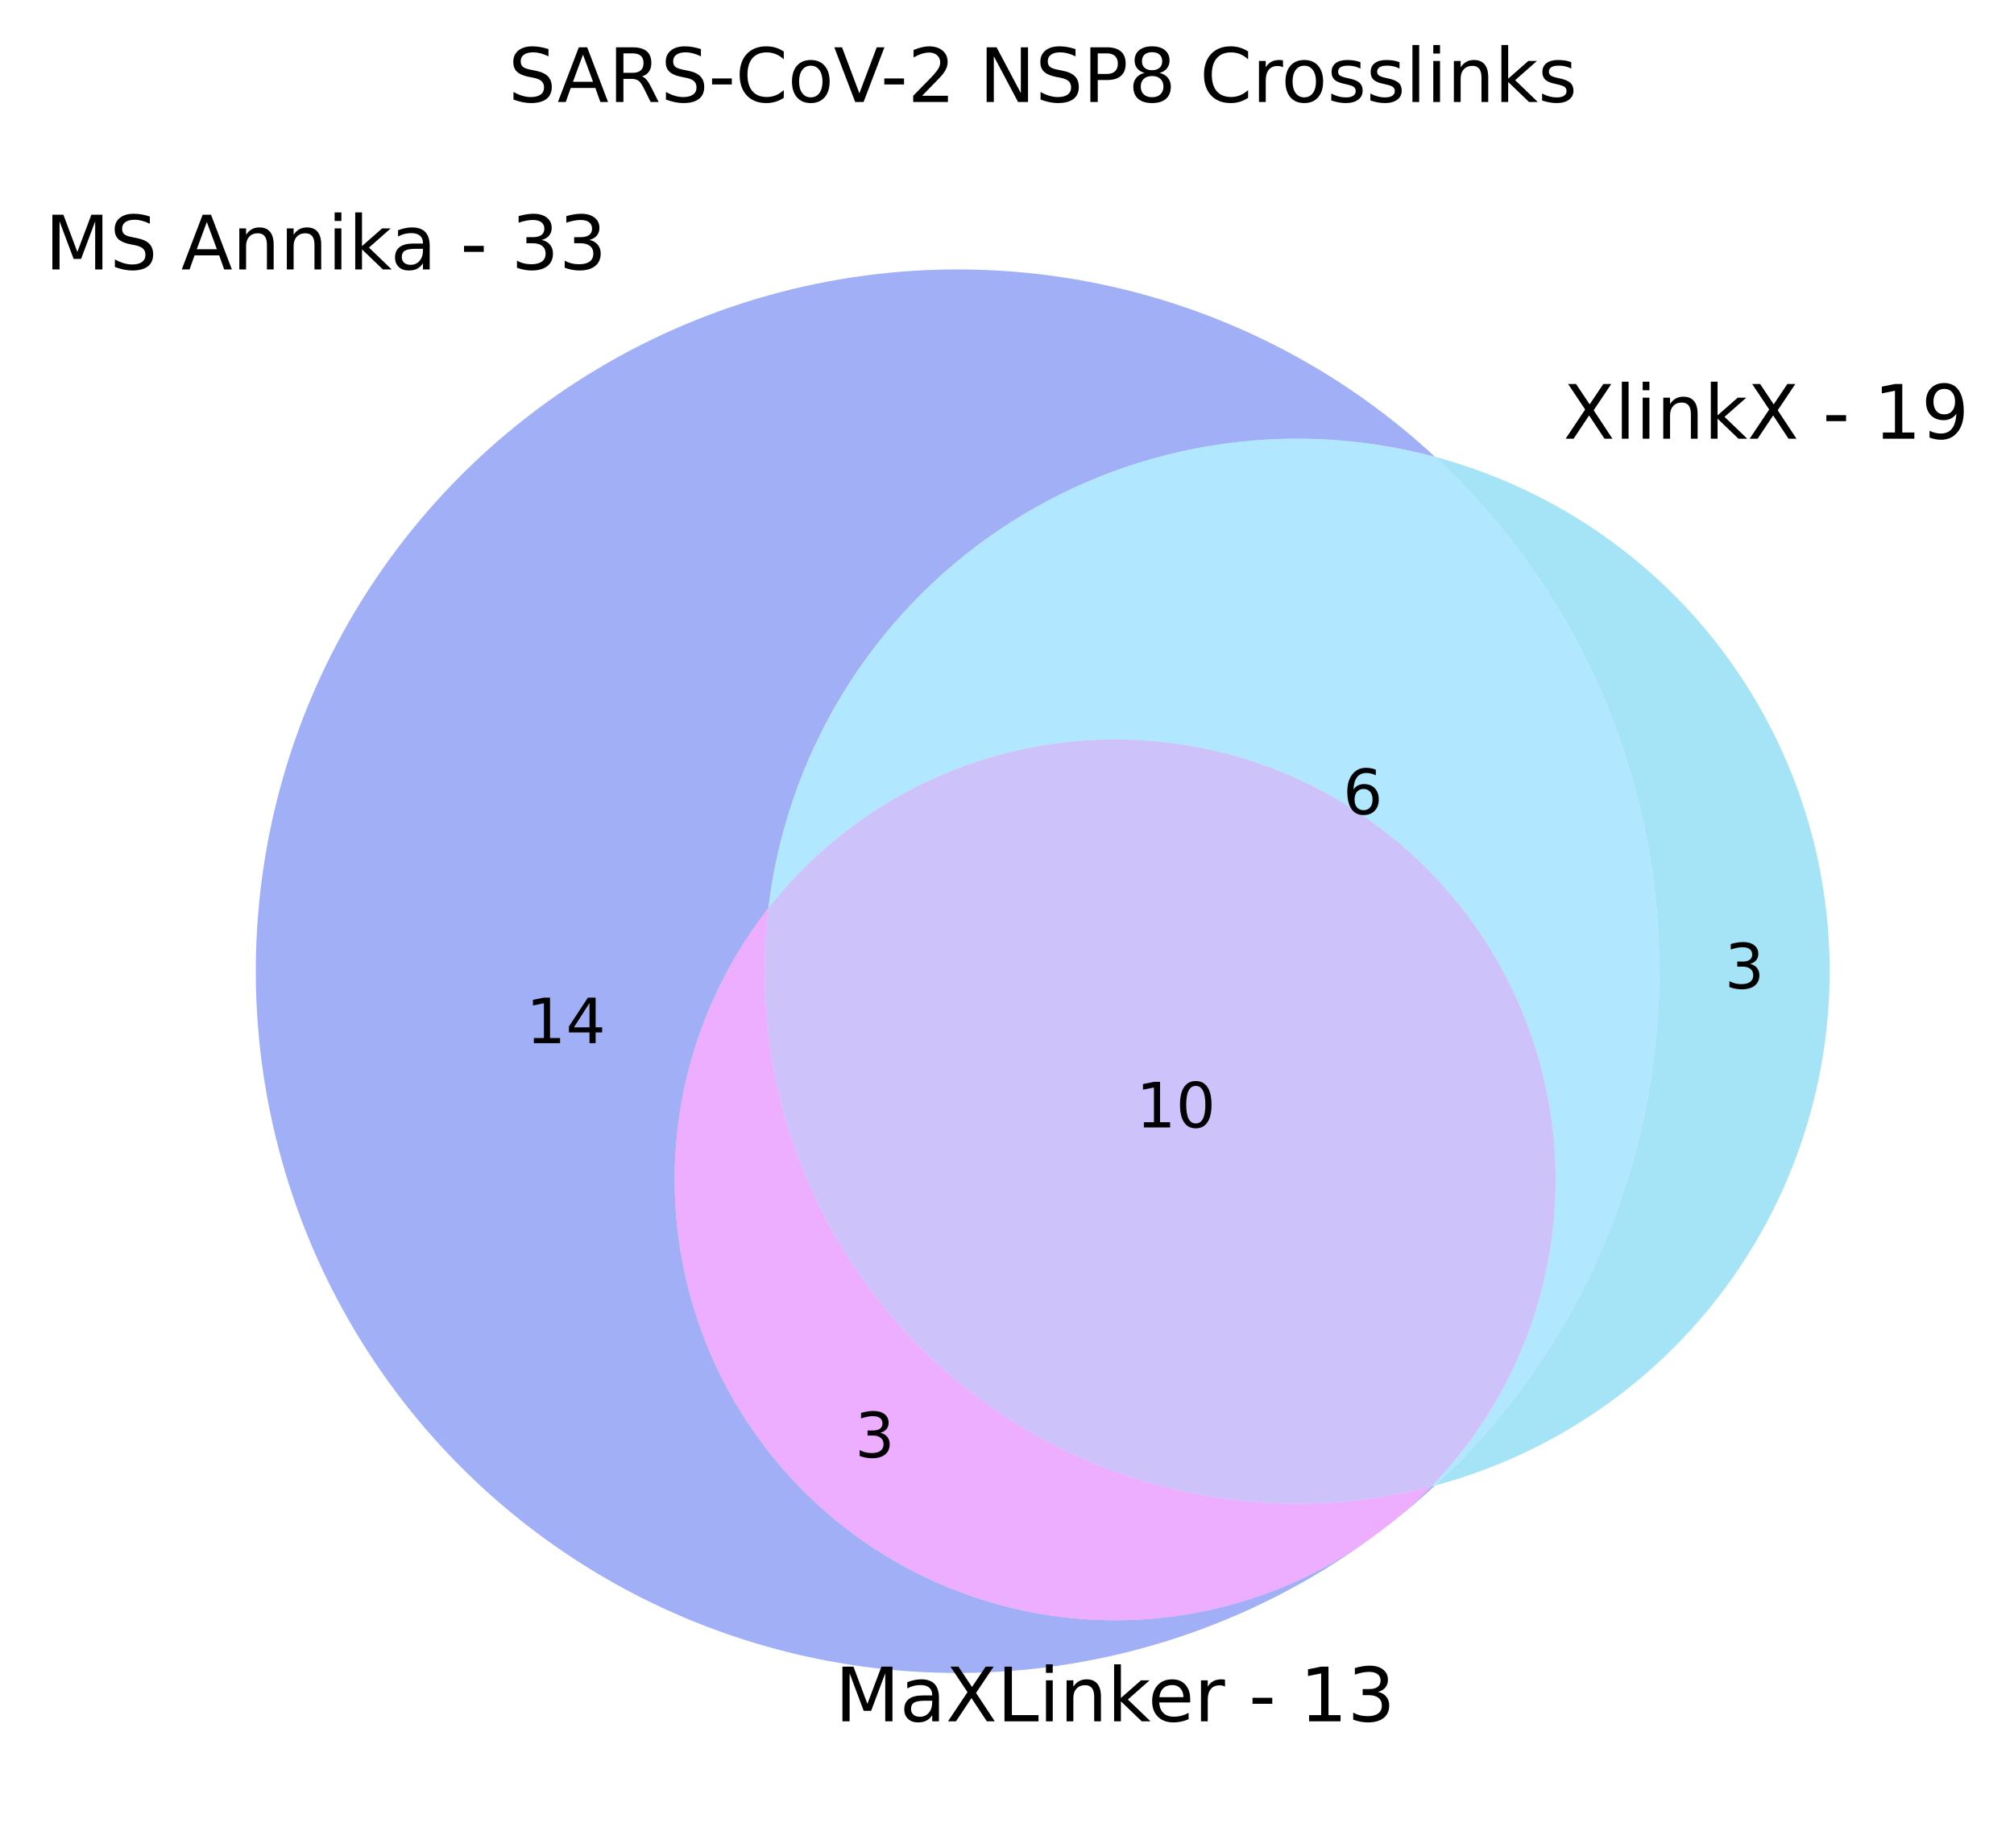
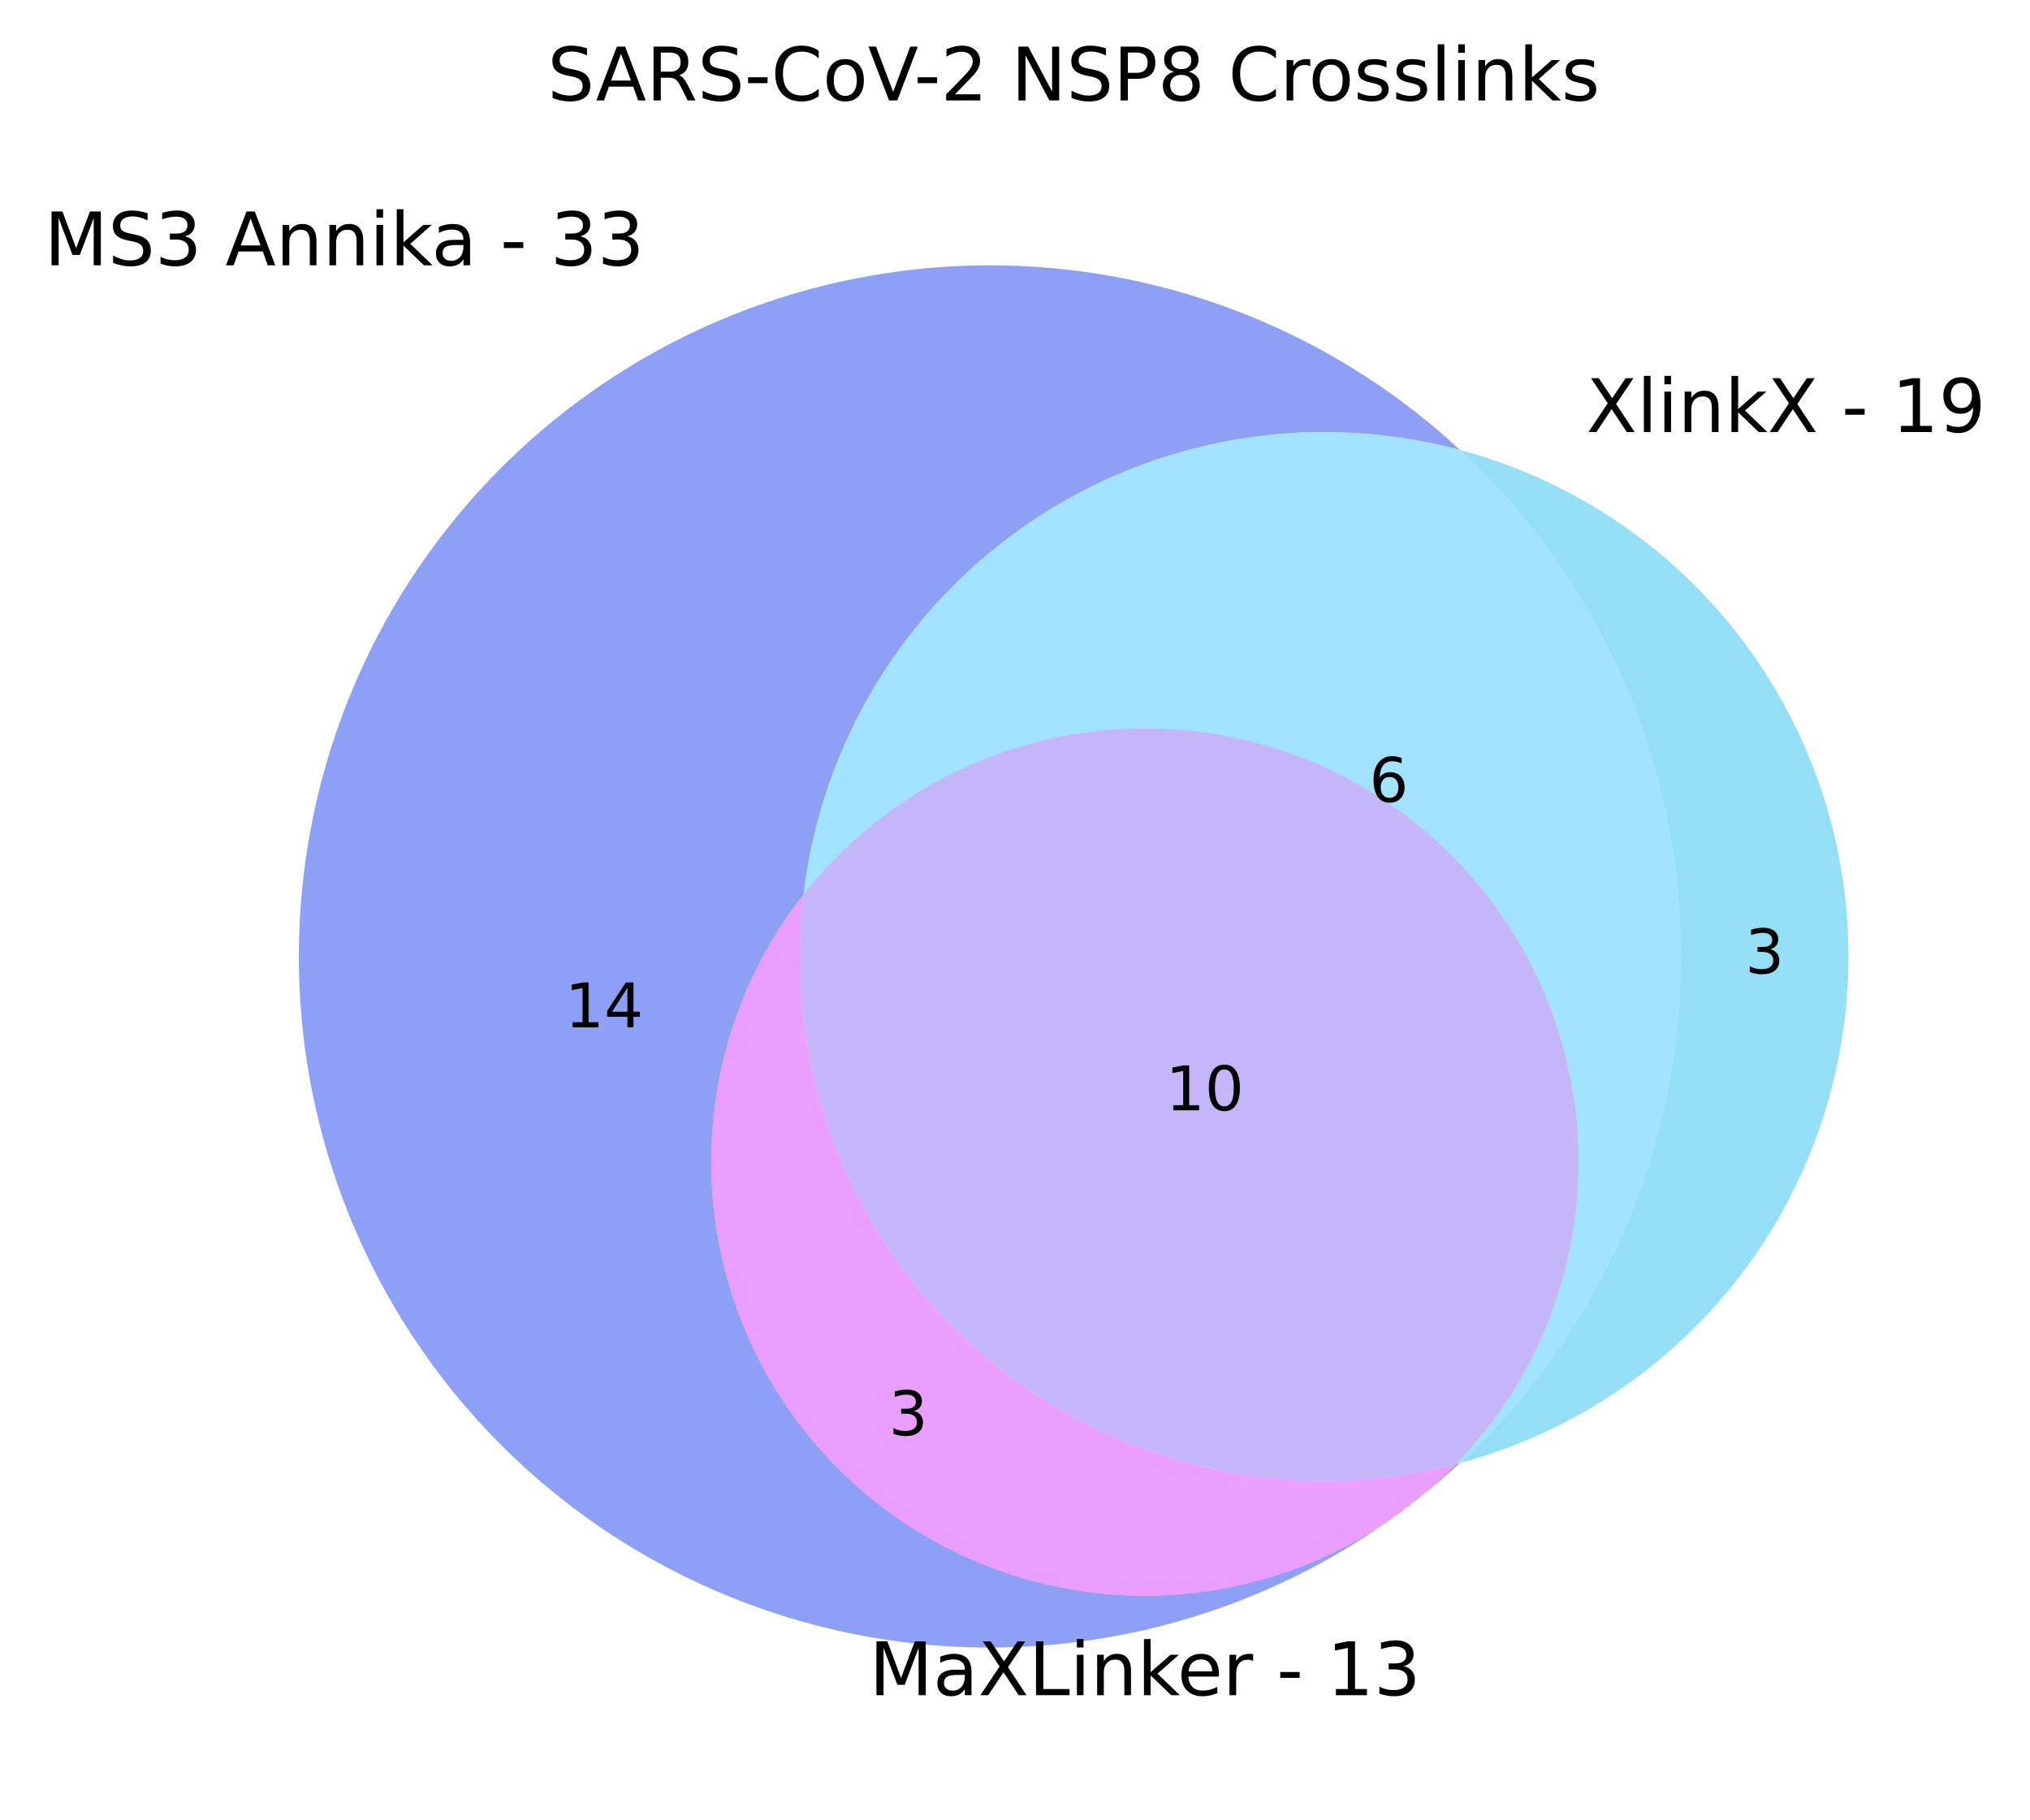
- <svg xmlns="http://www.w3.org/2000/svg" xmlns:xlink="http://www.w3.org/1999/xlink" width="322.197pt" height="295.63pt" viewBox="0 0 322.197 295.63" version="1.1">
+ <svg xmlns="http://www.w3.org/2000/svg" xmlns:xlink="http://www.w3.org/1999/xlink" width="329.832pt" height="295.63pt" viewBox="0 0 329.832 295.63" version="1.1">
  <defs>
    <style type="text/css">*{stroke-linejoin: round; stroke-linecap: butt}</style>
  </defs>
  <g id="figure_1">
    <g id="patch_1">
-       <path d="M 0 295.63  L 322.197 295.63  L 322.197 0  L 0 0  L 0 295.63  z " style="fill: none" />
+       <path d="M -0 295.63  L 329.832 295.63  L 329.832 0  L -0 0  L -0 295.63  z " style="fill: none" />
    </g>
    <g id="axes_1">
      <g id="patch_2">
-         <path d="M 229.576 237.658  C 229.476 237.685 229.376 237.711 229.277 237.738  C 229.177 237.764 229.077 237.79 228.978 237.816  C 228.045 238.777 227.085 239.712 226.099 240.619  C 225.113 241.526 224.102 242.404 223.066 243.253  C 224.186 242.363 225.289 241.451 226.374 240.518  C 227.459 239.585 228.527 238.632 229.576 237.658  M 229.576 73.09  C 214.006 58.637 194.649 48.896 173.765 45.003  C 152.88 41.111 131.314 43.225 111.583 51.098  C 91.851 58.972 74.755 72.286 62.287 89.488  C 49.82 106.689 42.488 127.08 41.146 148.282  C 39.804 169.484 44.507 190.637 54.706 209.273  C 64.904 227.909 80.186 243.273 98.767 253.571  C 117.348 263.87 138.476 268.686 159.684 267.458  C 180.893 266.23 201.323 259.007 218.591 246.632  C 204.74 256.251 187.886 260.585 171.112 258.841  C 154.339 257.098 138.737 249.39 127.16 237.128  C 115.583 224.867 108.784 208.847 108.006 192.002  C 107.228 175.156 112.523 158.579 122.921 145.302  C 124.365 133.172 128.402 121.493 134.757 111.06  C 141.111 100.626 149.636 91.681 159.752 84.832  C 169.868 77.983 181.339 73.389 193.386 71.364  C 205.433 69.338 217.776 69.927 229.576 73.09  " clip-path="url(#p173cfd32ef)" style="fill: #4361ee; opacity: 0.5" />
+         <path d="M 237.211 237.658  C 237.111 237.685 237.011 237.711 236.912 237.738  C 236.812 237.764 236.712 237.79 236.613 237.816  C 235.68 238.777 234.72 239.712 233.734 240.619  C 232.748 241.526 231.737 242.404 230.701 243.253  C 231.821 242.363 232.924 241.451 234.009 240.518  C 235.094 239.585 236.162 238.632 237.211 237.658  M 237.211 73.09  C 221.641 58.637 202.284 48.896 181.4 45.003  C 160.515 41.111 138.949 43.225 119.218 51.098  C 99.486 58.972 82.39 72.286 69.922 89.488  C 57.455 106.689 50.123 127.08 48.781 148.282  C 47.439 169.484 52.142 190.637 62.341 209.273  C 72.539 227.909 87.821 243.273 106.402 253.571  C 124.983 263.87 146.111 268.686 167.319 267.458  C 188.528 266.23 208.958 259.007 226.226 246.632  C 212.375 256.251 195.521 260.585 178.747 258.841  C 161.974 257.098 146.372 249.39 134.795 237.128  C 123.218 224.867 116.419 208.847 115.641 192.002  C 114.863 175.156 120.158 158.579 130.556 145.302  C 132 133.172 136.037 121.493 142.392 111.06  C 148.746 100.626 157.271 91.681 167.387 84.832  C 177.503 77.983 188.974 73.389 201.021 71.364  C 213.068 69.338 225.411 69.927 237.211 73.09  " clip-path="url(#p27f4c0b3e0)" style="fill: #4361ee; opacity: 0.6" />
      </g>
      <g id="patch_3">
-         <path d="M 229.576 73.09  C 240.896 83.599 249.927 96.331 256.102 110.489  C 262.277 124.647 265.465 139.928 265.465 155.374  C 265.465 170.82 262.277 186.101 256.102 200.259  C 249.927 214.417 240.896 227.15 229.576 237.658  C 247.684 232.803 263.692 222.104 275.104 207.229  C 286.515 192.355 292.704 174.122 292.704 155.374  C 292.704 136.627 286.515 118.393 275.104 103.519  C 263.692 88.645 247.684 77.945 229.576 73.09  " clip-path="url(#p173cfd32ef)" style="fill: #4cc9f0; opacity: 0.5" />
+         <path d="M 237.211 73.09  C 248.531 83.599 257.562 96.331 263.737 110.489  C 269.912 124.647 273.1 139.928 273.1 155.374  C 273.1 170.82 269.912 186.101 263.737 200.259  C 257.562 214.417 248.531 227.15 237.211 237.658  C 255.319 232.803 271.327 222.104 282.739 207.229  C 294.15 192.355 300.339 174.122 300.339 155.374  C 300.339 136.627 294.15 118.393 282.739 103.519  C 271.327 88.645 255.319 77.945 237.211 73.09  " clip-path="url(#p27f4c0b3e0)" style="fill: #4cc9f0; opacity: 0.6" />
      </g>
      <g id="patch_4">
-         <path d="M 229.576 73.09  C 217.776 69.927 205.433 69.338 193.386 71.364  C 181.339 73.389 169.868 77.983 159.752 84.832  C 149.636 91.681 141.111 100.626 134.757 111.06  C 128.402 121.493 124.365 133.172 122.921 145.302  C 128.82 137.77 136.192 131.518 144.586 126.927  C 152.98 122.337 162.221 119.503 171.746 118.6  C 181.27 117.697 190.88 118.743 199.987 121.674  C 209.094 124.605 217.51 129.361 224.719 135.65  C 231.929 141.939 237.783 149.631 241.924 158.256  C 246.064 166.88 248.405 176.259 248.804 185.818  C 249.202 195.377 247.649 204.917 244.241 213.857  C 240.833 222.796 235.639 230.949 228.978 237.816  C 229.077 237.79 229.177 237.764 229.277 237.738  C 229.376 237.711 229.476 237.685 229.576 237.658  C 240.896 227.15 249.927 214.417 256.102 200.259  C 262.277 186.101 265.465 170.82 265.465 155.374  C 265.465 139.928 262.277 124.647 256.102 110.489  C 249.927 96.331 240.896 83.599 229.576 73.09  " clip-path="url(#p173cfd32ef)" style="fill: #64d1ff; opacity: 0.5" />
+         <path d="M 237.211 73.09  C 225.411 69.927 213.068 69.338 201.021 71.364  C 188.974 73.389 177.503 77.983 167.387 84.832  C 157.271 91.681 148.746 100.626 142.392 111.06  C 136.037 121.493 132 133.172 130.556 145.302  C 136.455 137.77 143.827 131.518 152.221 126.927  C 160.615 122.337 169.856 119.503 179.381 118.6  C 188.905 117.697 198.515 118.743 207.622 121.674  C 216.729 124.605 225.145 129.361 232.354 135.65  C 239.564 141.939 245.418 149.631 249.559 158.256  C 253.699 166.88 256.04 176.259 256.439 185.818  C 256.837 195.377 255.284 204.917 251.876 213.857  C 248.468 222.796 243.274 230.949 236.613 237.816  C 236.712 237.79 236.812 237.764 236.912 237.738  C 237.011 237.711 237.111 237.685 237.211 237.658  C 248.531 227.15 257.562 214.417 263.737 200.259  C 269.912 186.101 273.1 170.82 273.1 155.374  C 273.1 139.928 269.912 124.647 263.737 110.489  C 257.562 96.331 248.531 83.599 237.211 73.09  " clip-path="url(#p27f4c0b3e0)" style="fill: #64d1ff; opacity: 0.6" />
      </g>
      <g id="patch_5">
-         <path d="M 228.978 237.816  C 215.557 241.31 201.483 241.475 187.984 238.296  C 174.485 235.116 161.965 228.688 151.514 219.572  C 141.063 210.456 132.994 198.924 128.012 185.981  C 123.029 173.039 121.282 159.073 122.921 145.302  C 112.523 158.579 107.228 175.156 108.006 192.002  C 108.784 208.847 115.583 224.867 127.16 237.128  C 138.737 249.39 154.339 257.098 171.112 258.841  C 187.886 260.585 204.74 256.251 218.591 246.632  C 219.351 246.088 220.104 245.534 220.85 244.971  C 221.595 244.407 222.334 243.835 223.066 243.253  C 224.102 242.404 225.113 241.526 226.099 240.619  C 227.085 239.712 228.045 238.777 228.978 237.816  " clip-path="url(#p173cfd32ef)" style="fill: #dc5eff; opacity: 0.5" />
+         <path d="M 236.613 237.816  C 223.192 241.31 209.118 241.475 195.619 238.296  C 182.12 235.116 169.6 228.688 159.149 219.572  C 148.698 210.456 140.629 198.924 135.647 185.981  C 130.664 173.039 128.917 159.073 130.556 145.302  C 120.158 158.579 114.863 175.156 115.641 192.002  C 116.419 208.847 123.218 224.867 134.795 237.128  C 146.372 249.39 161.974 257.098 178.747 258.841  C 195.521 260.585 212.375 256.251 226.226 246.632  C 226.986 246.088 227.739 245.534 228.485 244.971  C 229.23 244.407 229.969 243.835 230.701 243.253  C 231.737 242.404 232.748 241.526 233.734 240.619  C 234.72 239.712 235.68 238.777 236.613 237.816  " clip-path="url(#p27f4c0b3e0)" style="fill: #dc5eff; opacity: 0.6" />
      </g>
      <g id="patch_6">
-         <path d="M 122.921 145.302  C 121.282 159.073 123.029 173.039 128.012 185.981  C 132.994 198.924 141.063 210.456 151.514 219.572  C 161.965 228.688 174.485 235.116 187.984 238.296  C 201.483 241.475 215.557 241.31 228.978 237.816  C 235.639 230.949 240.833 222.796 244.241 213.857  C 247.649 204.917 249.202 195.377 248.804 185.818  C 248.405 176.259 246.064 166.88 241.924 158.256  C 237.783 149.631 231.929 141.939 224.719 135.65  C 217.51 129.361 209.094 124.605 199.987 121.674  C 190.88 118.743 181.27 117.697 171.746 118.6  C 162.221 119.503 152.98 122.337 144.586 126.927  C 136.192 131.518 128.82 137.77 122.921 145.302  " clip-path="url(#p173cfd32ef)" style="fill: #9c86f4; opacity: 0.5" />
+         <path d="M 130.556 145.302  C 128.917 159.073 130.664 173.039 135.647 185.981  C 140.629 198.924 148.698 210.456 159.149 219.572  C 169.6 228.688 182.12 235.116 195.619 238.296  C 209.118 241.475 223.192 241.31 236.613 237.816  C 243.274 230.949 248.468 222.796 251.876 213.857  C 255.284 204.917 256.837 195.377 256.439 185.818  C 256.04 176.259 253.699 166.88 249.559 158.256  C 245.418 149.631 239.564 141.939 232.354 135.65  C 225.145 129.361 216.729 124.605 207.622 121.674  C 198.515 118.743 188.905 117.697 179.381 118.6  C 169.856 119.503 160.615 122.337 152.221 126.927  C 143.827 131.518 136.455 137.77 130.556 145.302  " clip-path="url(#p27f4c0b3e0)" style="fill: #9c86f4; opacity: 0.6" />
      </g>
      <g id="text_1">
-         <g transform="translate(84.16437 166.8936) scale(0.1 -0.1)">
+         <g transform="translate(91.79937 166.8936) scale(0.1 -0.1)">
          <defs>
            <path id="DejaVuSans-31" d="M 794 531  L 1825 531  L 1825 4091  L 703 3866  L 703 4441  L 1819 4666  L 2450 4666  L 2450 531  L 3481 531  L 3481 0  L 794 0  L 794 531  z " transform="scale(0.015625)" />
            <path id="DejaVuSans-34" d="M 2419 4116  L 825 1625  L 2419 1625  L 2419 4116  z M 2253 4666  L 3047 4666  L 3047 1625  L 3713 1625  L 3713 1100  L 3047 1100  L 3047 0  L 2419 0  L 2419 1100  L 313 1100  L 313 1709  L 2253 4666  z " transform="scale(0.015625)" />
          </defs>
          <use xlink:href="#DejaVuSans-31" />
          <use xlink:href="#DejaVuSans-34" x="63.623" />
        </g>
      </g>
      <g id="text_2">
-         <g transform="translate(275.9031 158.1335) scale(0.1 -0.1)">
+         <g transform="translate(283.5381 158.1335) scale(0.1 -0.1)">
          <defs>
            <path id="DejaVuSans-33" d="M 2597 2516  Q 3050 2419 3304 2112  Q 3559 1806 3559 1356  Q 3559 666 3084 287  Q 2609 -91 1734 -91  Q 1441 -91 1130 -33  Q 819 25 488 141  L 488 750  Q 750 597 1062 519  Q 1375 441 1716 441  Q 2309 441 2620 675  Q 2931 909 2931 1356  Q 2931 1769 2642 2001  Q 2353 2234 1838 2234  L 1294 2234  L 1294 2753  L 1863 2753  Q 2328 2753 2575 2939  Q 2822 3125 2822 3475  Q 2822 3834 2567 4026  Q 2313 4219 1838 4219  Q 1578 4219 1281 4162  Q 984 4106 628 3988  L 628 4550  Q 988 4650 1302 4700  Q 1616 4750 1894 4750  Q 2613 4750 3031 4423  Q 3450 4097 3450 3541  Q 3450 3153 3228 2886  Q 3006 2619 2597 2516  z " transform="scale(0.015625)" />
          </defs>
          <use xlink:href="#DejaVuSans-33" />
        </g>
      </g>
      <g id="text_3">
-         <g transform="translate(214.8396 130.2562) scale(0.1 -0.1)">
+         <g transform="translate(222.4746 130.2562) scale(0.1 -0.1)">
          <defs>
            <path id="DejaVuSans-36" d="M 2113 2584  Q 1688 2584 1439 2293  Q 1191 2003 1191 1497  Q 1191 994 1439 701  Q 1688 409 2113 409  Q 2538 409 2786 701  Q 3034 994 3034 1497  Q 3034 2003 2786 2293  Q 2538 2584 2113 2584  z M 3366 4563  L 3366 3988  Q 3128 4100 2886 4159  Q 2644 4219 2406 4219  Q 1781 4219 1451 3797  Q 1122 3375 1075 2522  Q 1259 2794 1537 2939  Q 1816 3084 2150 3084  Q 2853 3084 3261 2657  Q 3669 2231 3669 1497  Q 3669 778 3244 343  Q 2819 -91 2113 -91  Q 1303 -91 875 529  Q 447 1150 447 2328  Q 447 3434 972 4092  Q 1497 4750 2381 4750  Q 2619 4750 2861 4703  Q 3103 4656 3366 4563  z " transform="scale(0.015625)" />
          </defs>
          <use xlink:href="#DejaVuSans-36" />
        </g>
      </g>
      <g id="text_4">
-         <g transform="translate(136.7675 233.1526) scale(0.1 -0.1)">
+         <g transform="translate(144.4025 233.1526) scale(0.1 -0.1)">
          <use xlink:href="#DejaVuSans-33" />
        </g>
      </g>
      <g id="text_5">
-         <g transform="translate(181.7541 180.3702) scale(0.1 -0.1)">
+         <g transform="translate(189.3891 180.3702) scale(0.1 -0.1)">
          <defs>
            <path id="DejaVuSans-30" d="M 2034 4250  Q 1547 4250 1301 3770  Q 1056 3291 1056 2328  Q 1056 1369 1301 889  Q 1547 409 2034 409  Q 2525 409 2770 889  Q 3016 1369 3016 2328  Q 3016 3291 2770 3770  Q 2525 4250 2034 4250  z M 2034 4750  Q 2819 4750 3233 4129  Q 3647 3509 3647 2328  Q 3647 1150 3233 529  Q 2819 -91 2034 -91  Q 1250 -91 836 529  Q 422 1150 422 2328  Q 422 3509 836 4129  Q 1250 4750 2034 4750  z " transform="scale(0.015625)" />
          </defs>
          <use xlink:href="#DejaVuSans-31" />
          <use xlink:href="#DejaVuSans-30" x="63.623" />
        </g>
      </g>
      <g id="text_6">
        <g transform="translate(7.2 43.10259) scale(0.12 -0.12)">
          <defs>
            <path id="DejaVuSans-4d" d="M 628 4666  L 1569 4666  L 2759 1491  L 3956 4666  L 4897 4666  L 4897 0  L 4281 0  L 4281 4097  L 3078 897  L 2444 897  L 1241 4097  L 1241 0  L 628 0  L 628 4666  z " transform="scale(0.015625)" />
            <path id="DejaVuSans-53" d="M 3425 4513  L 3425 3897  Q 3066 4069 2747 4153  Q 2428 4238 2131 4238  Q 1616 4238 1336 4038  Q 1056 3838 1056 3469  Q 1056 3159 1242 3001  Q 1428 2844 1947 2747  L 2328 2669  Q 3034 2534 3370 2195  Q 3706 1856 3706 1288  Q 3706 609 3251 259  Q 2797 -91 1919 -91  Q 1588 -91 1214 -16  Q 841 59 441 206  L 441 856  Q 825 641 1194 531  Q 1563 422 1919 422  Q 2459 422 2753 634  Q 3047 847 3047 1241  Q 3047 1584 2836 1778  Q 2625 1972 2144 2069  L 1759 2144  Q 1053 2284 737 2584  Q 422 2884 422 3419  Q 422 4038 858 4394  Q 1294 4750 2059 4750  Q 2388 4750 2728 4690  Q 3069 4631 3425 4513  z " transform="scale(0.015625)" />
            <path id="DejaVuSans-20" transform="scale(0.015625)" />
            <path id="DejaVuSans-41" d="M 2188 4044  L 1331 1722  L 3047 1722  L 2188 4044  z M 1831 4666  L 2547 4666  L 4325 0  L 3669 0  L 3244 1197  L 1141 1197  L 716 0  L 50 0  L 1831 4666  z " transform="scale(0.015625)" />
            <path id="DejaVuSans-6e" d="M 3513 2113  L 3513 0  L 2938 0  L 2938 2094  Q 2938 2591 2744 2837  Q 2550 3084 2163 3084  Q 1697 3084 1428 2787  Q 1159 2491 1159 1978  L 1159 0  L 581 0  L 581 3500  L 1159 3500  L 1159 2956  Q 1366 3272 1645 3428  Q 1925 3584 2291 3584  Q 2894 3584 3203 3211  Q 3513 2838 3513 2113  z " transform="scale(0.015625)" />
            <path id="DejaVuSans-69" d="M 603 3500  L 1178 3500  L 1178 0  L 603 0  L 603 3500  z M 603 4863  L 1178 4863  L 1178 4134  L 603 4134  L 603 4863  z " transform="scale(0.015625)" />
            <path id="DejaVuSans-6b" d="M 581 4863  L 1159 4863  L 1159 1991  L 2875 3500  L 3609 3500  L 1753 1863  L 3688 0  L 2938 0  L 1159 1709  L 1159 0  L 581 0  L 581 4863  z " transform="scale(0.015625)" />
            <path id="DejaVuSans-61" d="M 2194 1759  Q 1497 1759 1228 1600  Q 959 1441 959 1056  Q 959 750 1161 570  Q 1363 391 1709 391  Q 2188 391 2477 730  Q 2766 1069 2766 1631  L 2766 1759  L 2194 1759  z M 3341 1997  L 3341 0  L 2766 0  L 2766 531  Q 2569 213 2275 61  Q 1981 -91 1556 -91  Q 1019 -91 701 211  Q 384 513 384 1019  Q 384 1609 779 1909  Q 1175 2209 1959 2209  L 2766 2209  L 2766 2266  Q 2766 2663 2505 2880  Q 2244 3097 1772 3097  Q 1472 3097 1187 3025  Q 903 2953 641 2809  L 641 3341  Q 956 3463 1253 3523  Q 1550 3584 1831 3584  Q 2591 3584 2966 3190  Q 3341 2797 3341 1997  z " transform="scale(0.015625)" />
            <path id="DejaVuSans-2d" d="M 313 2009  L 1997 2009  L 1997 1497  L 313 1497  L 313 2009  z " transform="scale(0.015625)" />
          </defs>
          <use xlink:href="#DejaVuSans-4d" />
          <use xlink:href="#DejaVuSans-53" x="86.279" />
-           <use xlink:href="#DejaVuSans-20" x="149.756" />
-           <use xlink:href="#DejaVuSans-41" x="181.543" />
-           <use xlink:href="#DejaVuSans-6e" x="249.951" />
-           <use xlink:href="#DejaVuSans-6e" x="313.33" />
-           <use xlink:href="#DejaVuSans-69" x="376.709" />
-           <use xlink:href="#DejaVuSans-6b" x="404.492" />
-           <use xlink:href="#DejaVuSans-61" x="460.652" />
-           <use xlink:href="#DejaVuSans-20" x="521.932" />
-           <use xlink:href="#DejaVuSans-2d" x="553.719" />
-           <use xlink:href="#DejaVuSans-20" x="589.803" />
-           <use xlink:href="#DejaVuSans-33" x="621.59" />
+           <use xlink:href="#DejaVuSans-33" x="149.756" />
+           <use xlink:href="#DejaVuSans-20" x="213.379" />
+           <use xlink:href="#DejaVuSans-41" x="245.166" />
+           <use xlink:href="#DejaVuSans-6e" x="313.574" />
+           <use xlink:href="#DejaVuSans-6e" x="376.953" />
+           <use xlink:href="#DejaVuSans-69" x="440.332" />
+           <use xlink:href="#DejaVuSans-6b" x="468.115" />
+           <use xlink:href="#DejaVuSans-61" x="524.275" />
+           <use xlink:href="#DejaVuSans-20" x="585.555" />
+           <use xlink:href="#DejaVuSans-2d" x="617.342" />
+           <use xlink:href="#DejaVuSans-20" x="653.426" />
          <use xlink:href="#DejaVuSans-33" x="685.213" />
+           <use xlink:href="#DejaVuSans-33" x="748.836" />
        </g>
      </g>
      <g id="text_7">
-         <g transform="translate(250.1089 70.18395) scale(0.12 -0.12)">
+         <g transform="translate(257.7439 70.18395) scale(0.12 -0.12)">
          <defs>
            <path id="DejaVuSans-58" d="M 403 4666  L 1081 4666  L 2241 2931  L 3406 4666  L 4084 4666  L 2584 2425  L 4184 0  L 3506 0  L 2194 1984  L 872 0  L 191 0  L 1856 2491  L 403 4666  z " transform="scale(0.015625)" />
            <path id="DejaVuSans-6c" d="M 603 4863  L 1178 4863  L 1178 0  L 603 0  L 603 4863  z " transform="scale(0.015625)" />
            <path id="DejaVuSans-39" d="M 703 97  L 703 672  Q 941 559 1184 500  Q 1428 441 1663 441  Q 2288 441 2617 861  Q 2947 1281 2994 2138  Q 2813 1869 2534 1725  Q 2256 1581 1919 1581  Q 1219 1581 811 2004  Q 403 2428 403 3163  Q 403 3881 828 4315  Q 1253 4750 1959 4750  Q 2769 4750 3195 4129  Q 3622 3509 3622 2328  Q 3622 1225 3098 567  Q 2575 -91 1691 -91  Q 1453 -91 1209 -44  Q 966 3 703 97  z M 1959 2075  Q 2384 2075 2632 2365  Q 2881 2656 2881 3163  Q 2881 3666 2632 3958  Q 2384 4250 1959 4250  Q 1534 4250 1286 3958  Q 1038 3666 1038 3163  Q 1038 2656 1286 2365  Q 1534 2075 1959 2075  z " transform="scale(0.015625)" />
          </defs>
          <use xlink:href="#DejaVuSans-58" />
          <use xlink:href="#DejaVuSans-6c" x="68.506" />
          <use xlink:href="#DejaVuSans-69" x="96.289" />
          <use xlink:href="#DejaVuSans-6e" x="124.072" />
          <use xlink:href="#DejaVuSans-6b" x="187.451" />
          <use xlink:href="#DejaVuSans-58" x="245.361" />
          <use xlink:href="#DejaVuSans-20" x="313.867" />
          <use xlink:href="#DejaVuSans-2d" x="345.654" />
          <use xlink:href="#DejaVuSans-20" x="381.738" />
          <use xlink:href="#DejaVuSans-31" x="413.525" />
          <use xlink:href="#DejaVuSans-39" x="477.148" />
        </g>
      </g>
      <g id="text_8">
-         <g transform="translate(133.5929 275.3839) scale(0.12 -0.12)">
+         <g transform="translate(141.2279 275.3839) scale(0.12 -0.12)">
          <defs>
            <path id="DejaVuSans-4c" d="M 628 4666  L 1259 4666  L 1259 531  L 3531 531  L 3531 0  L 628 0  L 628 4666  z " transform="scale(0.015625)" />
            <path id="DejaVuSans-65" d="M 3597 1894  L 3597 1613  L 953 1613  Q 991 1019 1311 708  Q 1631 397 2203 397  Q 2534 397 2845 478  Q 3156 559 3463 722  L 3463 178  Q 3153 47 2828 -22  Q 2503 -91 2169 -91  Q 1331 -91 842 396  Q 353 884 353 1716  Q 353 2575 817 3079  Q 1281 3584 2069 3584  Q 2775 3584 3186 3129  Q 3597 2675 3597 1894  z M 3022 2063  Q 3016 2534 2758 2815  Q 2500 3097 2075 3097  Q 1594 3097 1305 2825  Q 1016 2553 972 2059  L 3022 2063  z " transform="scale(0.015625)" />
            <path id="DejaVuSans-72" d="M 2631 2963  Q 2534 3019 2420 3045  Q 2306 3072 2169 3072  Q 1681 3072 1420 2755  Q 1159 2438 1159 1844  L 1159 0  L 581 0  L 581 3500  L 1159 3500  L 1159 2956  Q 1341 3275 1631 3429  Q 1922 3584 2338 3584  Q 2397 3584 2469 3576  Q 2541 3569 2628 3553  L 2631 2963  z " transform="scale(0.015625)" />
          </defs>
          <use xlink:href="#DejaVuSans-4d" />
          <use xlink:href="#DejaVuSans-61" x="86.279" />
          <use xlink:href="#DejaVuSans-58" x="147.559" />
          <use xlink:href="#DejaVuSans-4c" x="216.064" />
          <use xlink:href="#DejaVuSans-69" x="271.777" />
          <use xlink:href="#DejaVuSans-6e" x="299.561" />
          <use xlink:href="#DejaVuSans-6b" x="362.939" />
          <use xlink:href="#DejaVuSans-65" x="417.225" />
          <use xlink:href="#DejaVuSans-72" x="478.748" />
          <use xlink:href="#DejaVuSans-20" x="519.861" />
          <use xlink:href="#DejaVuSans-2d" x="551.648" />
          <use xlink:href="#DejaVuSans-20" x="587.732" />
          <use xlink:href="#DejaVuSans-31" x="619.52" />
          <use xlink:href="#DejaVuSans-33" x="683.143" />
        </g>
      </g>
      <g id="text_9">
-         <g transform="translate(81.32224 16.31812) scale(0.12 -0.12)">
+         <g transform="translate(88.95724 16.31812) scale(0.12 -0.12)">
          <defs>
            <path id="DejaVuSans-52" d="M 2841 2188  Q 3044 2119 3236 1894  Q 3428 1669 3622 1275  L 4263 0  L 3584 0  L 2988 1197  Q 2756 1666 2539 1819  Q 2322 1972 1947 1972  L 1259 1972  L 1259 0  L 628 0  L 628 4666  L 2053 4666  Q 2853 4666 3247 4331  Q 3641 3997 3641 3322  Q 3641 2881 3436 2590  Q 3231 2300 2841 2188  z M 1259 4147  L 1259 2491  L 2053 2491  Q 2509 2491 2742 2702  Q 2975 2913 2975 3322  Q 2975 3731 2742 3939  Q 2509 4147 2053 4147  L 1259 4147  z " transform="scale(0.015625)" />
            <path id="DejaVuSans-43" d="M 4122 4306  L 4122 3641  Q 3803 3938 3442 4084  Q 3081 4231 2675 4231  Q 1875 4231 1450 3742  Q 1025 3253 1025 2328  Q 1025 1406 1450 917  Q 1875 428 2675 428  Q 3081 428 3442 575  Q 3803 722 4122 1019  L 4122 359  Q 3791 134 3420 21  Q 3050 -91 2638 -91  Q 1578 -91 968 557  Q 359 1206 359 2328  Q 359 3453 968 4101  Q 1578 4750 2638 4750  Q 3056 4750 3426 4639  Q 3797 4528 4122 4306  z " transform="scale(0.015625)" />
            <path id="DejaVuSans-6f" d="M 1959 3097  Q 1497 3097 1228 2736  Q 959 2375 959 1747  Q 959 1119 1226 758  Q 1494 397 1959 397  Q 2419 397 2687 759  Q 2956 1122 2956 1747  Q 2956 2369 2687 2733  Q 2419 3097 1959 3097  z M 1959 3584  Q 2709 3584 3137 3096  Q 3566 2609 3566 1747  Q 3566 888 3137 398  Q 2709 -91 1959 -91  Q 1206 -91 779 398  Q 353 888 353 1747  Q 353 2609 779 3096  Q 1206 3584 1959 3584  z " transform="scale(0.015625)" />
            <path id="DejaVuSans-56" d="M 1831 0  L 50 4666  L 709 4666  L 2188 738  L 3669 4666  L 4325 4666  L 2547 0  L 1831 0  z " transform="scale(0.015625)" />
            <path id="DejaVuSans-32" d="M 1228 531  L 3431 531  L 3431 0  L 469 0  L 469 531  Q 828 903 1448 1529  Q 2069 2156 2228 2338  Q 2531 2678 2651 2914  Q 2772 3150 2772 3378  Q 2772 3750 2511 3984  Q 2250 4219 1831 4219  Q 1534 4219 1204 4116  Q 875 4013 500 3803  L 500 4441  Q 881 4594 1212 4672  Q 1544 4750 1819 4750  Q 2544 4750 2975 4387  Q 3406 4025 3406 3419  Q 3406 3131 3298 2873  Q 3191 2616 2906 2266  Q 2828 2175 2409 1742  Q 1991 1309 1228 531  z " transform="scale(0.015625)" />
            <path id="DejaVuSans-4e" d="M 628 4666  L 1478 4666  L 3547 763  L 3547 4666  L 4159 4666  L 4159 0  L 3309 0  L 1241 3903  L 1241 0  L 628 0  L 628 4666  z " transform="scale(0.015625)" />
            <path id="DejaVuSans-50" d="M 1259 4147  L 1259 2394  L 2053 2394  Q 2494 2394 2734 2622  Q 2975 2850 2975 3272  Q 2975 3691 2734 3919  Q 2494 4147 2053 4147  L 1259 4147  z M 628 4666  L 2053 4666  Q 2838 4666 3239 4311  Q 3641 3956 3641 3272  Q 3641 2581 3239 2228  Q 2838 1875 2053 1875  L 1259 1875  L 1259 0  L 628 0  L 628 4666  z " transform="scale(0.015625)" />
            <path id="DejaVuSans-38" d="M 2034 2216  Q 1584 2216 1326 1975  Q 1069 1734 1069 1313  Q 1069 891 1326 650  Q 1584 409 2034 409  Q 2484 409 2743 651  Q 3003 894 3003 1313  Q 3003 1734 2745 1975  Q 2488 2216 2034 2216  z M 1403 2484  Q 997 2584 770 2862  Q 544 3141 544 3541  Q 544 4100 942 4425  Q 1341 4750 2034 4750  Q 2731 4750 3128 4425  Q 3525 4100 3525 3541  Q 3525 3141 3298 2862  Q 3072 2584 2669 2484  Q 3125 2378 3379 2068  Q 3634 1759 3634 1313  Q 3634 634 3220 271  Q 2806 -91 2034 -91  Q 1263 -91 848 271  Q 434 634 434 1313  Q 434 1759 690 2068  Q 947 2378 1403 2484  z M 1172 3481  Q 1172 3119 1398 2916  Q 1625 2713 2034 2713  Q 2441 2713 2670 2916  Q 2900 3119 2900 3481  Q 2900 3844 2670 4047  Q 2441 4250 2034 4250  Q 1625 4250 1398 4047  Q 1172 3844 1172 3481  z " transform="scale(0.015625)" />
            <path id="DejaVuSans-73" d="M 2834 3397  L 2834 2853  Q 2591 2978 2328 3040  Q 2066 3103 1784 3103  Q 1356 3103 1142 2972  Q 928 2841 928 2578  Q 928 2378 1081 2264  Q 1234 2150 1697 2047  L 1894 2003  Q 2506 1872 2764 1633  Q 3022 1394 3022 966  Q 3022 478 2636 193  Q 2250 -91 1575 -91  Q 1294 -91 989 -36  Q 684 19 347 128  L 347 722  Q 666 556 975 473  Q 1284 391 1588 391  Q 1994 391 2212 530  Q 2431 669 2431 922  Q 2431 1156 2273 1281  Q 2116 1406 1581 1522  L 1381 1569  Q 847 1681 609 1914  Q 372 2147 372 2553  Q 372 3047 722 3315  Q 1072 3584 1716 3584  Q 2034 3584 2315 3537  Q 2597 3491 2834 3397  z " transform="scale(0.015625)" />
          </defs>
          <use xlink:href="#DejaVuSans-53" />
          <use xlink:href="#DejaVuSans-41" x="65.352" />
          <use xlink:href="#DejaVuSans-52" x="133.76" />
          <use xlink:href="#DejaVuSans-53" x="203.242" />
          <use xlink:href="#DejaVuSans-2d" x="266.719" />
          <use xlink:href="#DejaVuSans-43" x="302.803" />
          <use xlink:href="#DejaVuSans-6f" x="372.627" />
          <use xlink:href="#DejaVuSans-56" x="433.809" />
          <use xlink:href="#DejaVuSans-2d" x="496.342" />
          <use xlink:href="#DejaVuSans-32" x="532.426" />
          <use xlink:href="#DejaVuSans-20" x="596.049" />
          <use xlink:href="#DejaVuSans-4e" x="627.836" />
          <use xlink:href="#DejaVuSans-53" x="702.641" />
          <use xlink:href="#DejaVuSans-50" x="766.117" />
          <use xlink:href="#DejaVuSans-38" x="826.42" />
          <use xlink:href="#DejaVuSans-20" x="890.043" />
          <use xlink:href="#DejaVuSans-43" x="921.83" />
          <use xlink:href="#DejaVuSans-72" x="991.654" />
          <use xlink:href="#DejaVuSans-6f" x="1030.518" />
          <use xlink:href="#DejaVuSans-73" x="1091.699" />
          <use xlink:href="#DejaVuSans-73" x="1143.799" />
          <use xlink:href="#DejaVuSans-6c" x="1195.898" />
          <use xlink:href="#DejaVuSans-69" x="1223.682" />
          <use xlink:href="#DejaVuSans-6e" x="1251.465" />
          <use xlink:href="#DejaVuSans-6b" x="1314.844" />
          <use xlink:href="#DejaVuSans-73" x="1372.754" />
        </g>
      </g>
    </g>
  </g>
  <defs>
-     <clipPath id="p173cfd32ef">
-       <rect x="20.137" y="22.318" width="293.351" height="266.112" />
+     <clipPath id="p27f4c0b3e0">
+       <rect x="27.772" y="22.318" width="293.351" height="266.112" />
    </clipPath>
  </defs>
</svg>
